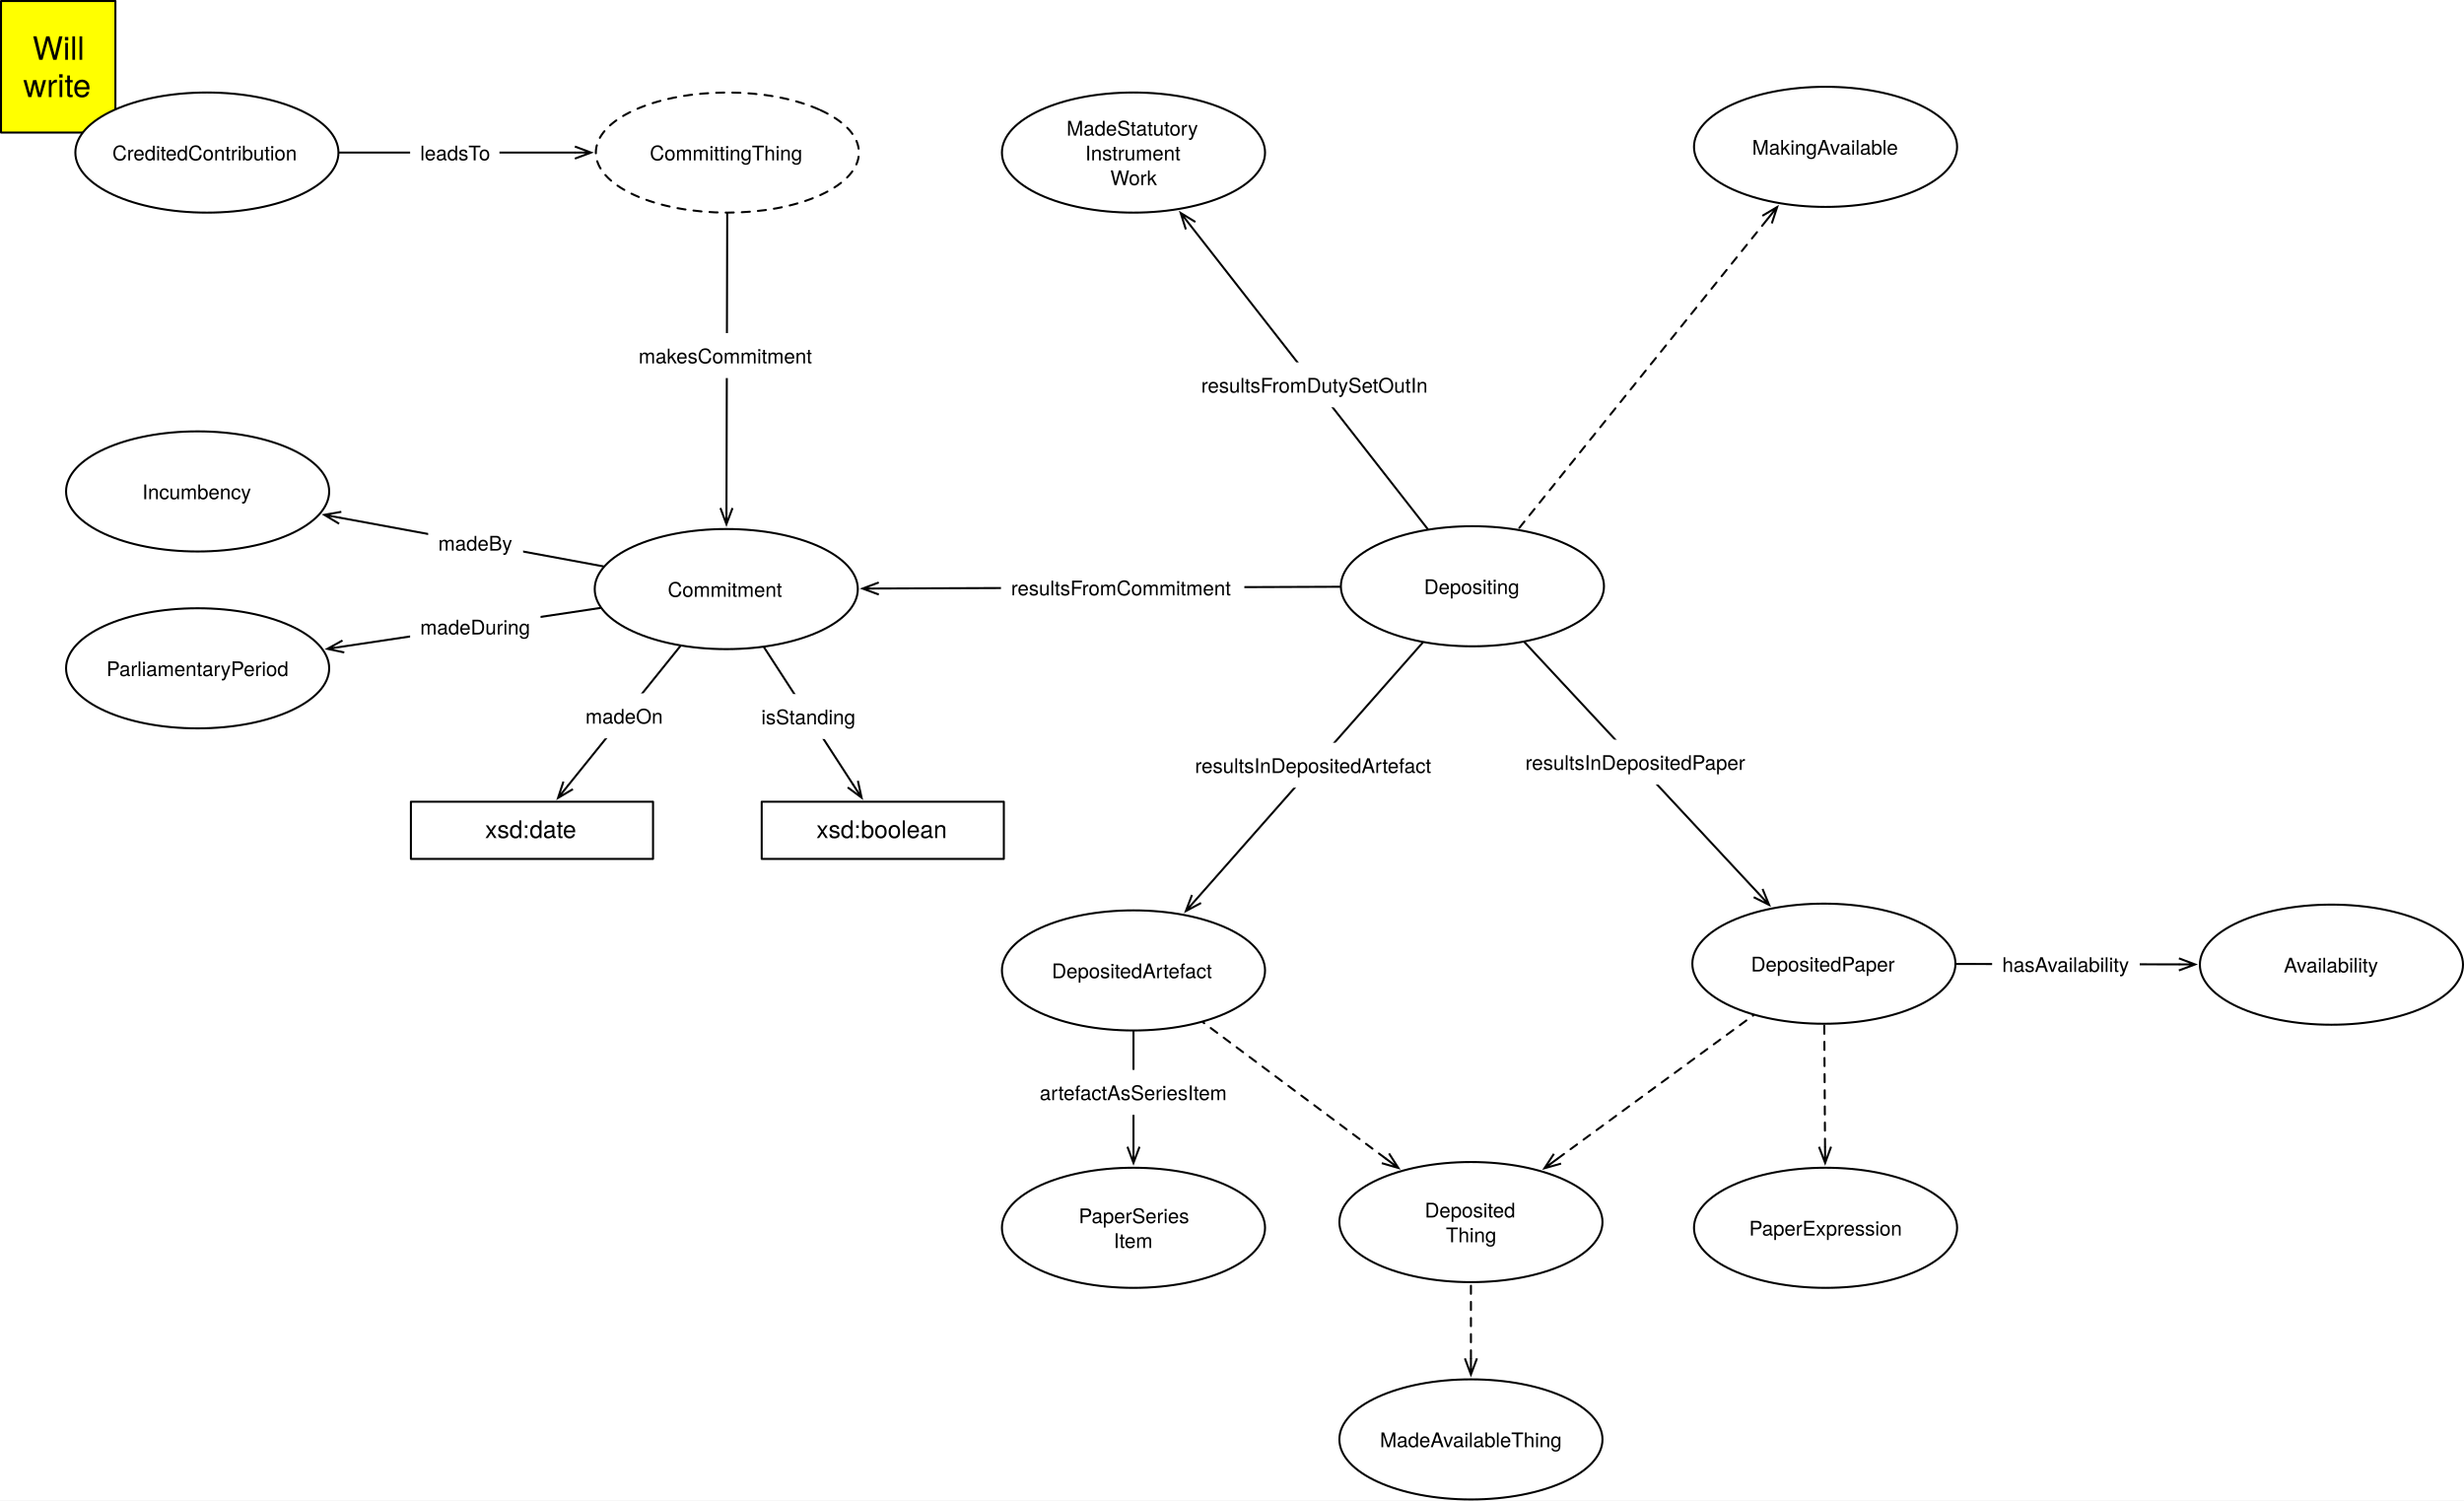
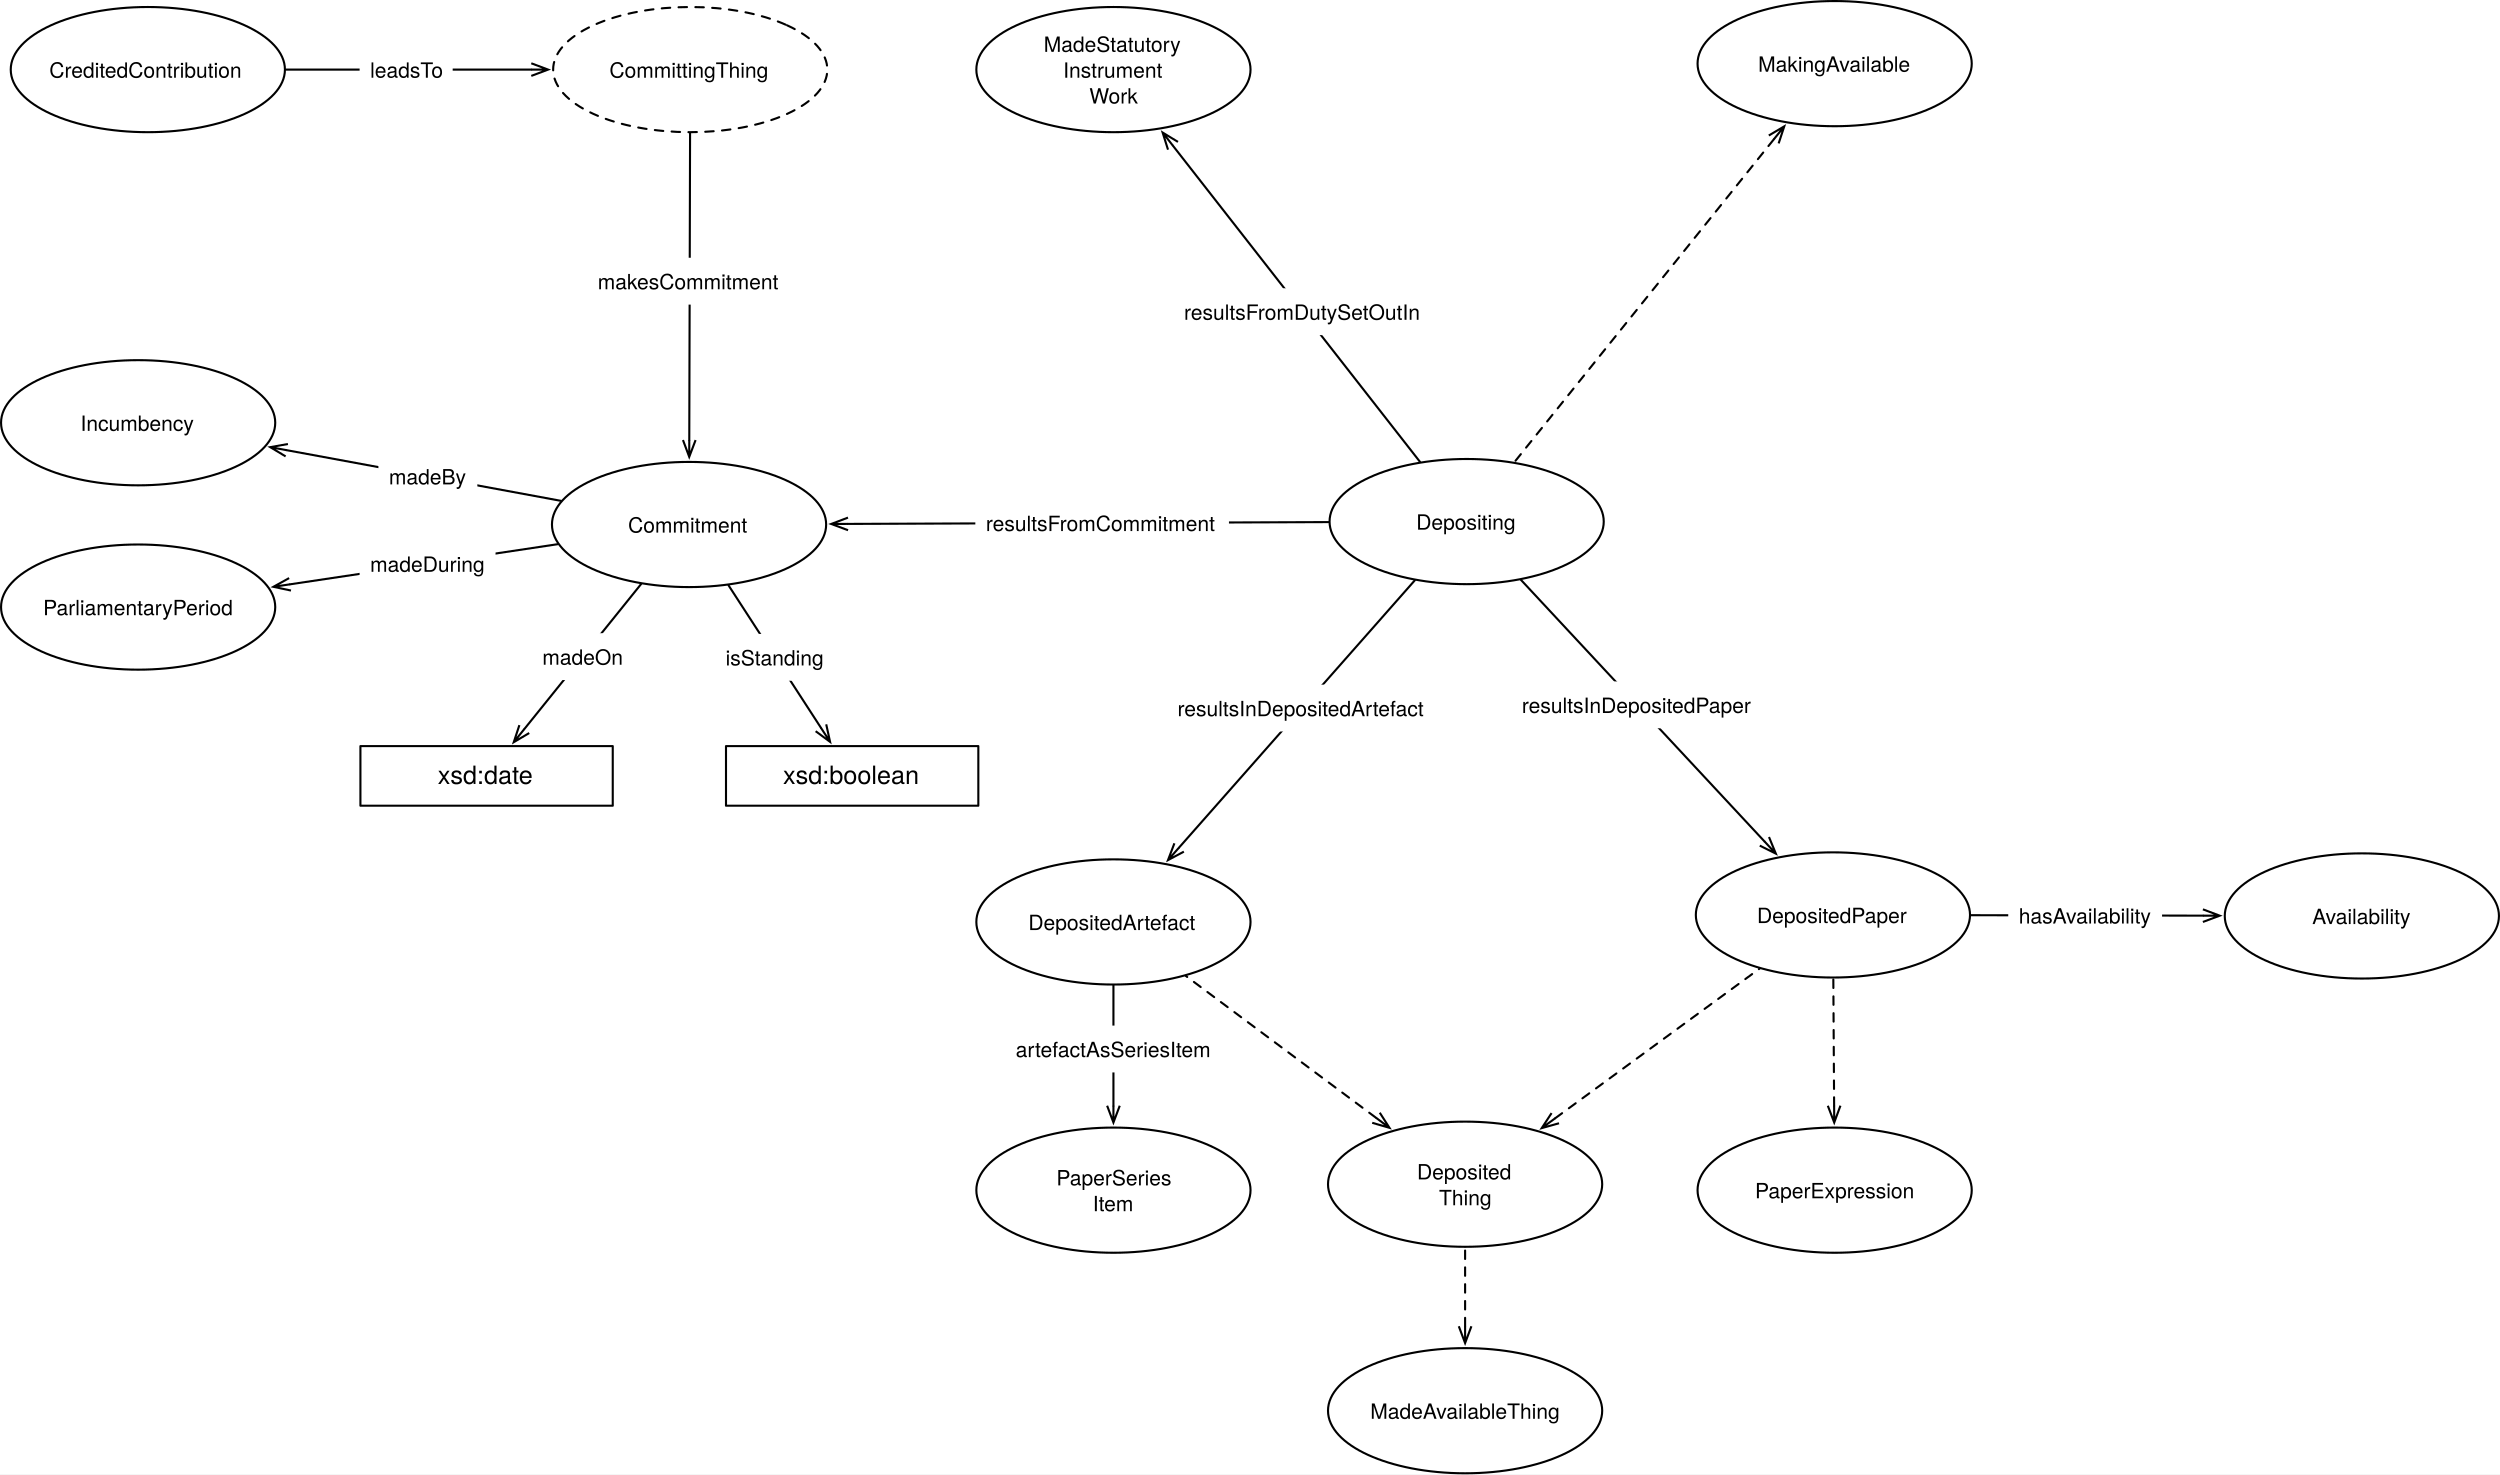
- <svg xmlns="http://www.w3.org/2000/svg" version="1.1" viewBox="152.571 56.193 1221.172 743.677" width="1221.172" height="743.677">
+ <svg xmlns="http://www.w3.org/2000/svg" version="1.1" viewBox="184.813 98.713 1188.93 701.158" width="1188.93" height="701.158">
  <defs>
    <marker orient="auto" overflow="visible" markerUnits="strokeWidth" id="StickArrow_Marker" stroke-linejoin="miter" stroke-miterlimit="10" viewBox="-9 -4 10 8" markerWidth="10" markerHeight="8" color="black">
      <g>
        <path d="M -8 0 L 0 0 M 0 3 L -8 0 L 0 -3" fill="none" stroke="currentColor" stroke-width="1" />
      </g>
    </marker>
    <marker orient="auto" overflow="visible" markerUnits="strokeWidth" id="StickArrow_Marker_2" stroke-linejoin="miter" stroke-miterlimit="10" viewBox="-1 -4 10 8" markerWidth="10" markerHeight="8" color="black">
      <g>
        <path d="M 8 0 L 0 0 M 0 -3 L 8 0 L 0 3" fill="none" stroke="currentColor" stroke-width="1" />
      </g>
    </marker>
  </defs>
  <g id="Canvas_1" stroke-opacity="1" fill-opacity="1" stroke-dasharray="none" fill="none" stroke="none">
-     <rect fill="white" x="152.571" y="56.193" width="1221.172" height="743.677" />
+     <rect fill="white" x="184.813" y="98.713" width="1188.93" height="701.158" />
    <g id="Canvas_1_Layer_1">
-       <g id="Graphic_1139">
-         <rect x="153.071" y="56.693" width="56.693" height="65.197" fill="yellow" />
-         <rect x="153.071" y="56.693" width="56.693" height="65.197" stroke="black" stroke-linecap="round" stroke-linejoin="round" stroke-width="1" />
-         <text transform="translate(158.0709 70.84334)" fill="black">
-           <tspan font-family="Helvetica Neue" font-size="16" fill="black" x="10.61" y="15">Will </tspan>
-           <tspan font-family="Helvetica Neue" font-size="16" fill="black" x="6.026" y="33.448">write</tspan>
-         </text>
-       </g>
      <g id="Line_1108">
        <line x1="1028.348" y1="165.033" x2="905.086" y2="318.42" marker-start="url(#StickArrow_Marker)" stroke="black" stroke-linecap="round" stroke-linejoin="round" stroke-dasharray="4.0,4.0" stroke-width="1" />
      </g>
      <g id="Graphic_1107">
        <ellipse cx="882.313" cy="346.76" rx="65.197" ry="29.764" fill="white" />
        <ellipse cx="882.313" cy="346.76" rx="65.197" ry="29.764" stroke="black" stroke-linecap="round" stroke-linejoin="round" stroke-width="1" />
        <text transform="translate(835.1551 340.6196)" fill="black">
          <tspan font-family="Helvetica Neue" font-size="10" fill="black" x="23.172" y="10">Depositing</tspan>
        </text>
      </g>
      <g id="Graphic_1103">
        <ellipse cx="512.509" cy="348.155" rx="65.197" ry="29.764" fill="white" />
        <ellipse cx="512.509" cy="348.155" rx="65.197" ry="29.764" stroke="black" stroke-linecap="round" stroke-linejoin="round" stroke-width="1" />
        <text transform="translate(465.352 342.0147)" fill="black">
          <tspan font-family="Helvetica Neue" font-size="10" fill="black" x="18.157" y="10">Commitment</tspan>
        </text>
      </g>
      <g id="Line_1102">
        <line x1="816.618" y1="347.007" x2="588.104" y2="347.869" marker-end="url(#StickArrow_Marker_2)" stroke="black" stroke-linecap="round" stroke-linejoin="round" stroke-width="1" />
      </g>
      <g id="Graphic_1101">
        <rect x="648.657" y="336.274" width="120.61" height="22.28" fill="white" />
        <text transform="translate(653.6572 341.2735)" fill="black">
          <tspan font-family="Helvetica Neue" font-size="10" fill="black" x="29842795e-20" y="10">resultsFromCommitment</tspan>
        </text>
      </g>
      <g id="Line_1100">
        <line x1="512.992" y1="162.075" x2="512.614" y2="307.991" marker-end="url(#StickArrow_Marker_2)" stroke="black" stroke-linecap="round" stroke-linejoin="round" stroke-width="1" />
      </g>
      <g id="Graphic_1099">
        <rect x="464.08" y="221.294" width="97.46" height="22.28" fill="white" />
        <text transform="translate(469.0797 226.2936)" fill="black">
          <tspan font-family="Helvetica Neue" font-size="10" fill="black" x="0" y="10">makesCommitment</tspan>
        </text>
      </g>
      <g id="Graphic_1097">
        <ellipse cx="250.509" cy="387.425" rx="65.197" ry="29.764" fill="white" />
        <ellipse cx="250.509" cy="387.425" rx="65.197" ry="29.764" stroke="black" stroke-linecap="round" stroke-linejoin="round" stroke-width="1" />
        <text transform="translate(203.352 381.285)" fill="black">
          <tspan font-family="Helvetica Neue" font-size="10" fill="black" x="1.972" y="10">ParliamentaryPeriod</tspan>
        </text>
      </g>
      <g id="Line_1096">
        <line x1="450.058" y1="357.515" x2="322.752" y2="376.597" marker-end="url(#StickArrow_Marker_2)" stroke="black" stroke-linecap="round" stroke-linejoin="round" stroke-width="1" />
      </g>
      <g id="Graphic_1095">
        <rect x="355.827" y="355.654" width="64.65" height="22.28" fill="white" />
        <text transform="translate(360.8268 360.6542)" fill="black">
          <tspan font-family="Helvetica Neue" font-size="10" fill="black" x="7247536e-19" y="10">madeDuring</tspan>
        </text>
      </g>
      <g id="Graphic_1094">
        <ellipse cx="250.509" cy="299.76" rx="65.197" ry="29.764" fill="white" />
        <ellipse cx="250.509" cy="299.76" rx="65.197" ry="29.764" stroke="black" stroke-linecap="round" stroke-linejoin="round" stroke-width="1" />
        <text transform="translate(203.352 293.6198)" fill="black">
          <tspan font-family="Helvetica Neue" font-size="10" fill="black" x="19.737" y="10">Incumbency</tspan>
        </text>
      </g>
      <g id="Line_1093">
        <line x1="451.565" y1="336.897" x2="321.189" y2="312.815" marker-end="url(#StickArrow_Marker_2)" stroke="black" stroke-linecap="round" stroke-linejoin="round" stroke-width="1" />
      </g>
      <g id="Graphic_1092">
        <rect x="364.773" y="314.071" width="47.05" height="22.28" fill="white" />
        <text transform="translate(369.7728 319.0711)" fill="black">
          <tspan font-family="Helvetica Neue" font-size="10" fill="black" x="0" y="10">madeBy</tspan>
        </text>
      </g>
      <g id="Graphic_1091">
        <ellipse cx="1056.501" cy="533.831" rx="65.197" ry="29.764" fill="white" />
        <ellipse cx="1056.501" cy="533.831" rx="65.197" ry="29.764" stroke="black" stroke-linecap="round" stroke-linejoin="round" stroke-width="1" />
        <text transform="translate(1009.343 527.6907)" fill="black">
          <tspan font-family="Helvetica Neue" font-size="10" fill="black" x="11.042" y="10">DepositedPaper</tspan>
        </text>
      </g>
      <g id="Line_1090">
        <line x1="908.165" y1="374.524" x2="1023.901" y2="498.82" marker-end="url(#StickArrow_Marker_2)" stroke="black" stroke-linecap="round" stroke-linejoin="round" stroke-width="1" />
      </g>
      <g id="Graphic_1089">
        <rect x="903.557" y="422.782" width="119.83" height="22.28" fill="white" />
        <text transform="translate(908.5573 427.7819)" fill="black">
          <tspan font-family="Helvetica Neue" font-size="10" fill="black" x="8739676e-19" y="10">resultsInDepositedPaper</tspan>
        </text>
      </g>
      <g id="Line_1088">
        <line x1="924.473" y1="630.485" x2="1021.591" y2="559.387" marker-start="url(#StickArrow_Marker)" stroke="black" stroke-linecap="round" stroke-linejoin="round" stroke-dasharray="4.0,4.0" stroke-width="1" />
      </g>
      <g id="Graphic_1085">
        <ellipse cx="1308.046" cy="534.315" rx="65.197" ry="29.764" fill="white" />
        <ellipse cx="1308.046" cy="534.315" rx="65.197" ry="29.764" stroke="black" stroke-linecap="round" stroke-linejoin="round" stroke-width="1" />
        <text transform="translate(1260.889 528.1752)" fill="black">
          <tspan font-family="Helvetica Neue" font-size="10" fill="black" x="23.547" y="10">Availability</tspan>
        </text>
      </g>
      <g id="Line_1084">
        <line x1="1122.197" y1="533.957" x2="1232.45" y2="534.17" marker-end="url(#StickArrow_Marker_2)" stroke="black" stroke-linecap="round" stroke-linejoin="round" stroke-width="1" />
      </g>
      <g id="Graphic_1083">
        <rect x="1139.877" y="522.922" width="73.15" height="22.28" fill="white" />
        <text transform="translate(1144.877 527.9217)" fill="black">
          <tspan font-family="Helvetica Neue" font-size="10" fill="black" x="7247536e-19" y="10">hasAvailability</tspan>
        </text>
      </g>
      <g id="Graphic_1080">
        <rect x="356.22" y="453.543" width="120" height="28.346" fill="white" />
        <rect x="356.22" y="453.543" width="120" height="28.346" stroke="black" stroke-linecap="round" stroke-linejoin="round" stroke-width="1" />
        <text transform="translate(361.2205 460.5485)" fill="black">
          <tspan font-family="Helvetica Neue" font-size="12" fill="black" x="31.774" y="11">xsd:date</tspan>
        </text>
      </g>
      <g id="Line_1079">
        <line x1="489.693" y1="376.486" x2="434.158" y2="445.443" marker-end="url(#StickArrow_Marker_2)" stroke="black" stroke-linecap="round" stroke-linejoin="round" stroke-width="1" />
      </g>
      <g id="Graphic_1078">
        <rect x="437.728" y="399.846" width="48.36" height="22.28" fill="white" />
        <text transform="translate(442.728 404.8464)" fill="black">
          <tspan font-family="Helvetica Neue" font-size="10" fill="black" x="29132252e-20" y="10">madeOn</tspan>
        </text>
      </g>
      <g id="Graphic_1077">
        <ellipse cx="513.071" cy="131.811" rx="65.197" ry="29.764" fill="white" />
        <path d="M 559.172 110.765 C 584.633 122.388 584.633 141.234 559.172 152.857 C 533.711 164.481 492.431 164.481 466.97 152.857 C 441.509 141.234 441.509 122.388 466.97 110.765 C 492.431 99.141 533.711 99.141 559.172 110.765" stroke="black" stroke-linecap="round" stroke-linejoin="round" stroke-dasharray="4.0,4.0" stroke-width="1" />
        <text transform="translate(465.9134 125.671)" fill="black">
          <tspan font-family="Helvetica Neue" font-size="10" fill="black" x="8.717" y="10">CommittingThing</tspan>
        </text>
      </g>
      <g id="Graphic_1076">
        <ellipse cx="255.118" cy="131.811" rx="65.197" ry="29.764" fill="white" />
        <ellipse cx="255.118" cy="131.811" rx="65.197" ry="29.764" stroke="black" stroke-linecap="round" stroke-linejoin="round" stroke-width="1" />
        <text transform="translate(207.9606 125.671)" fill="black">
          <tspan font-family="Helvetica Neue" font-size="10" fill="black" x=".297" y="10">CreditedContribution</tspan>
        </text>
      </g>
      <g id="Line_1074">
        <line x1="320.815" y1="131.811" x2="437.474" y2="131.811" marker-end="url(#StickArrow_Marker_2)" stroke="black" stroke-linecap="round" stroke-linejoin="round" stroke-width="1" />
      </g>
      <g id="Graphic_1073">
        <rect x="355.833" y="120.671" width="44.26" height="22.28" fill="white" />
        <text transform="translate(360.8327 125.671)" fill="black">
          <tspan font-family="Helvetica Neue" font-size="10" fill="black" x="0" y="10">leadsTo</tspan>
        </text>
      </g>
      <g id="Graphic_1110">
        <ellipse cx="1057.323" cy="128.976" rx="65.197" ry="29.764" fill="white" />
        <ellipse cx="1057.323" cy="128.976" rx="65.197" ry="29.764" stroke="black" stroke-linecap="round" stroke-linejoin="round" stroke-width="1" />
        <text transform="translate(1010.165 122.8364)" fill="black">
          <tspan font-family="Helvetica Neue" font-size="10" fill="black" x="10.762" y="10">MakingAvailable</tspan>
        </text>
      </g>
      <g id="Graphic_1112">
        <ellipse cx="881.575" cy="661.89" rx="65.197" ry="29.764" fill="white" />
        <ellipse cx="881.575" cy="661.89" rx="65.197" ry="29.764" stroke="black" stroke-linecap="round" stroke-linejoin="round" stroke-width="1" />
        <text transform="translate(834.4173 649.6098)" fill="black">
          <tspan font-family="Helvetica Neue" font-size="10" fill="black" x="24.282" y="10">Deposited</tspan>
          <tspan font-family="Helvetica Neue" font-size="10" fill="black" x="34.747" y="22.28">Thing</tspan>
        </text>
      </g>
      <g id="Graphic_1113">
        <rect x="530.079" y="453.543" width="120" height="28.346" fill="white" />
        <rect x="530.079" y="453.543" width="120" height="28.346" stroke="black" stroke-linecap="round" stroke-linejoin="round" stroke-width="1" />
        <text transform="translate(535.0787 460.5485)" fill="black">
          <tspan font-family="Helvetica Neue" font-size="12" fill="black" x="22.108" y="11">xsd:boolean</tspan>
        </text>
      </g>
      <g id="Line_1115">
        <line x1="531.3" y1="377.118" x2="575.223" y2="444.819" marker-end="url(#StickArrow_Marker_2)" stroke="black" stroke-linecap="round" stroke-linejoin="round" stroke-width="1" />
      </g>
      <g id="Graphic_1114">
        <rect x="524.875" y="400.18" width="57.23" height="22.28" fill="white" />
        <text transform="translate(529.875 405.1802)" fill="black">
          <tspan font-family="Helvetica Neue" font-size="10" fill="black" x="0" y="10">isStanding</tspan>
        </text>
      </g>
      <g id="Graphic_1117">
        <ellipse cx="1057.323" cy="664.724" rx="65.197" ry="29.764" fill="white" />
        <ellipse cx="1057.323" cy="664.724" rx="65.197" ry="29.764" stroke="black" stroke-linecap="round" stroke-linejoin="round" stroke-width="1" />
        <text transform="translate(1010.165 658.5844)" fill="black">
          <tspan font-family="Helvetica Neue" font-size="10" fill="black" x="9.287" y="10">PaperExpression</tspan>
        </text>
      </g>
      <g id="Line_1116">
        <line x1="1057.071" y1="624.561" x2="1056.691" y2="564.094" marker-start="url(#StickArrow_Marker)" stroke="black" stroke-linecap="round" stroke-linejoin="round" stroke-dasharray="4.0,4.0" stroke-width="1" />
      </g>
      <g id="Graphic_1118">
        <ellipse cx="714.331" cy="537.165" rx="65.197" ry="29.764" fill="white" />
        <ellipse cx="714.331" cy="537.165" rx="65.197" ry="29.764" stroke="black" stroke-linecap="round" stroke-linejoin="round" stroke-width="1" />
        <text transform="translate(667.1732 531.0254)" fill="black">
          <tspan font-family="Helvetica Neue" font-size="10" fill="black" x="6.692" y="10">DepositedArtefact</tspan>
        </text>
      </g>
      <g id="Line_1120">
        <line x1="857.618" y1="374.75" x2="745.574" y2="501.751" marker-end="url(#StickArrow_Marker_2)" stroke="black" stroke-linecap="round" stroke-linejoin="round" stroke-width="1" />
      </g>
      <g id="Graphic_1119">
        <rect x="739.803" y="424.31" width="128.53" height="22.28" fill="white" />
        <text transform="translate(744.8025 429.3096)" fill="black">
          <tspan font-family="Helvetica Neue" font-size="10" fill="black" x="0" y="10">resultsInDepositedArtefact</tspan>
        </text>
      </g>
      <g id="Line_1121">
        <line x1="839.191" y1="630.282" x2="748.778" y2="562.855" marker-start="url(#StickArrow_Marker)" stroke="black" stroke-linecap="round" stroke-linejoin="round" stroke-dasharray="4.0,4.0" stroke-width="1" />
      </g>
      <g id="Graphic_1127">
        <ellipse cx="881.575" cy="769.606" rx="65.197" ry="29.764" fill="white" />
        <ellipse cx="881.575" cy="769.606" rx="65.197" ry="29.764" stroke="black" stroke-linecap="round" stroke-linejoin="round" stroke-width="1" />
        <text transform="translate(834.4173 763.4663)" fill="black">
          <tspan font-family="Helvetica Neue" font-size="10" fill="black" x="2.057" y="10">MadeAvailableThing</tspan>
        </text>
      </g>
      <g id="Line_1128">
        <line x1="881.575" y1="729.442" x2="881.575" y2="692.154" marker-start="url(#StickArrow_Marker)" stroke="black" stroke-linecap="round" stroke-linejoin="round" stroke-dasharray="4.0,4.0" stroke-width="1" />
      </g>
      <g id="Line_1133">
        <line x1="714.331" y1="567.429" x2="714.331" y2="624.561" marker-end="url(#StickArrow_Marker_2)" stroke="black" stroke-linecap="round" stroke-linejoin="round" stroke-width="1" />
      </g>
      <g id="Graphic_1132">
        <rect x="662.851" y="586.453" width="102.96" height="22.28" fill="white" />
        <text transform="translate(667.8507 591.453)" fill="black">
          <tspan font-family="Helvetica Neue" font-size="10" fill="black" x="0" y="10">artefactAsSeriesItem</tspan>
        </text>
      </g>
      <g id="Graphic_1135">
        <ellipse cx="714.331" cy="131.811" rx="65.197" ry="29.764" fill="white" />
        <ellipse cx="714.331" cy="131.811" rx="65.197" ry="29.764" stroke="black" stroke-linecap="round" stroke-linejoin="round" stroke-width="1" />
        <text transform="translate(667.1732 113.391)" fill="black">
          <tspan font-family="Helvetica Neue" font-size="10" fill="black" x="14.002" y="10">MadeStatutory</tspan>
          <tspan font-family="Helvetica Neue" font-size="10" fill="black" x="23.257" y="22.28">Instrument</tspan>
          <tspan font-family="Helvetica Neue" font-size="10" fill="black" x="35.682" y="34.56">Work</tspan>
        </text>
      </g>
      <g id="Line_1137">
        <line x1="860.092" y1="318.326" x2="742.648" y2="168.045" marker-end="url(#StickArrow_Marker_2)" stroke="black" stroke-linecap="round" stroke-linejoin="round" stroke-width="1" />
      </g>
      <g id="Graphic_1136">
        <rect x="742.897" y="235.804" width="122.82" height="22.28" fill="white" />
        <text transform="translate(747.8972 240.8043)" fill="black">
          <tspan font-family="Helvetica Neue" font-size="10" fill="black" x="0" y="10">resultsFromDutySetOutIn</tspan>
        </text>
      </g>
      <g id="Graphic_1140">
        <ellipse cx="714.331" cy="664.724" rx="65.197" ry="29.764" fill="white" />
        <ellipse cx="714.331" cy="664.724" rx="65.197" ry="29.764" stroke="black" stroke-linecap="round" stroke-linejoin="round" stroke-width="1" />
        <text transform="translate(667.1732 652.4444)" fill="black">
          <tspan font-family="Helvetica Neue" font-size="10" fill="black" x="20.032" y="10">PaperSeries</tspan>
          <tspan font-family="Helvetica Neue" font-size="10" fill="black" x="37.337" y="22.28">Item</tspan>
        </text>
      </g>
    </g>
  </g>
</svg>
